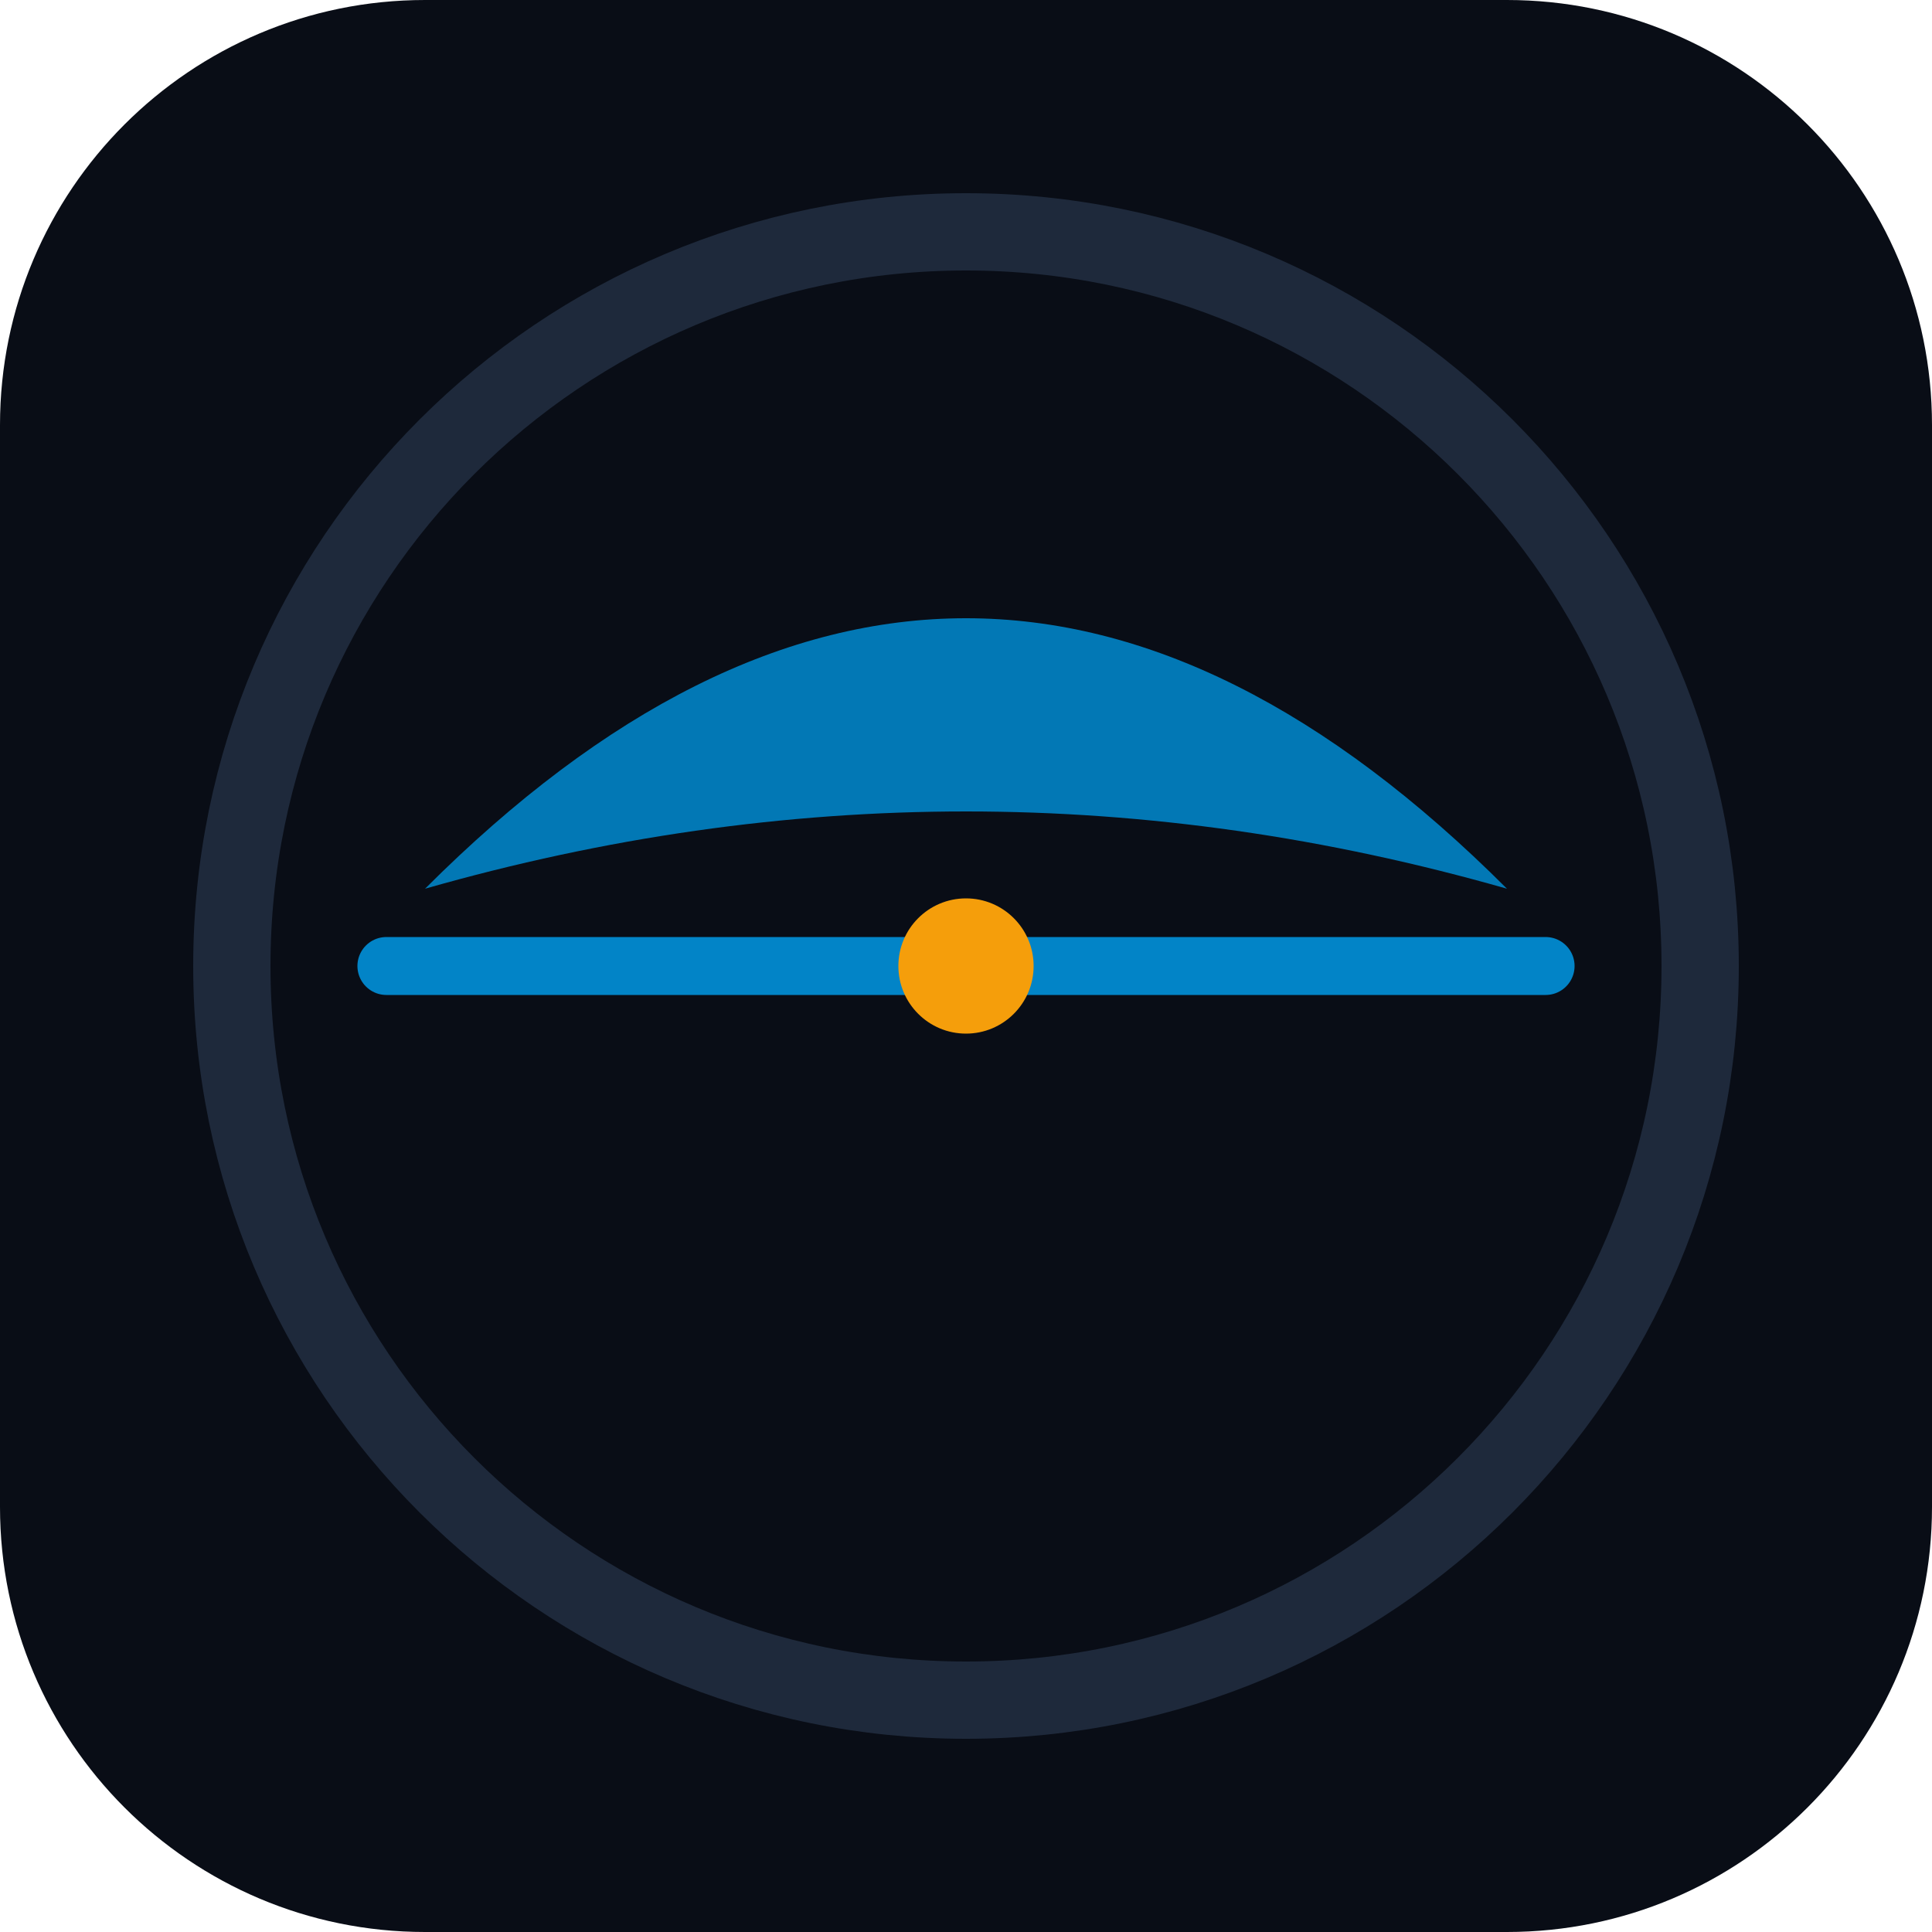
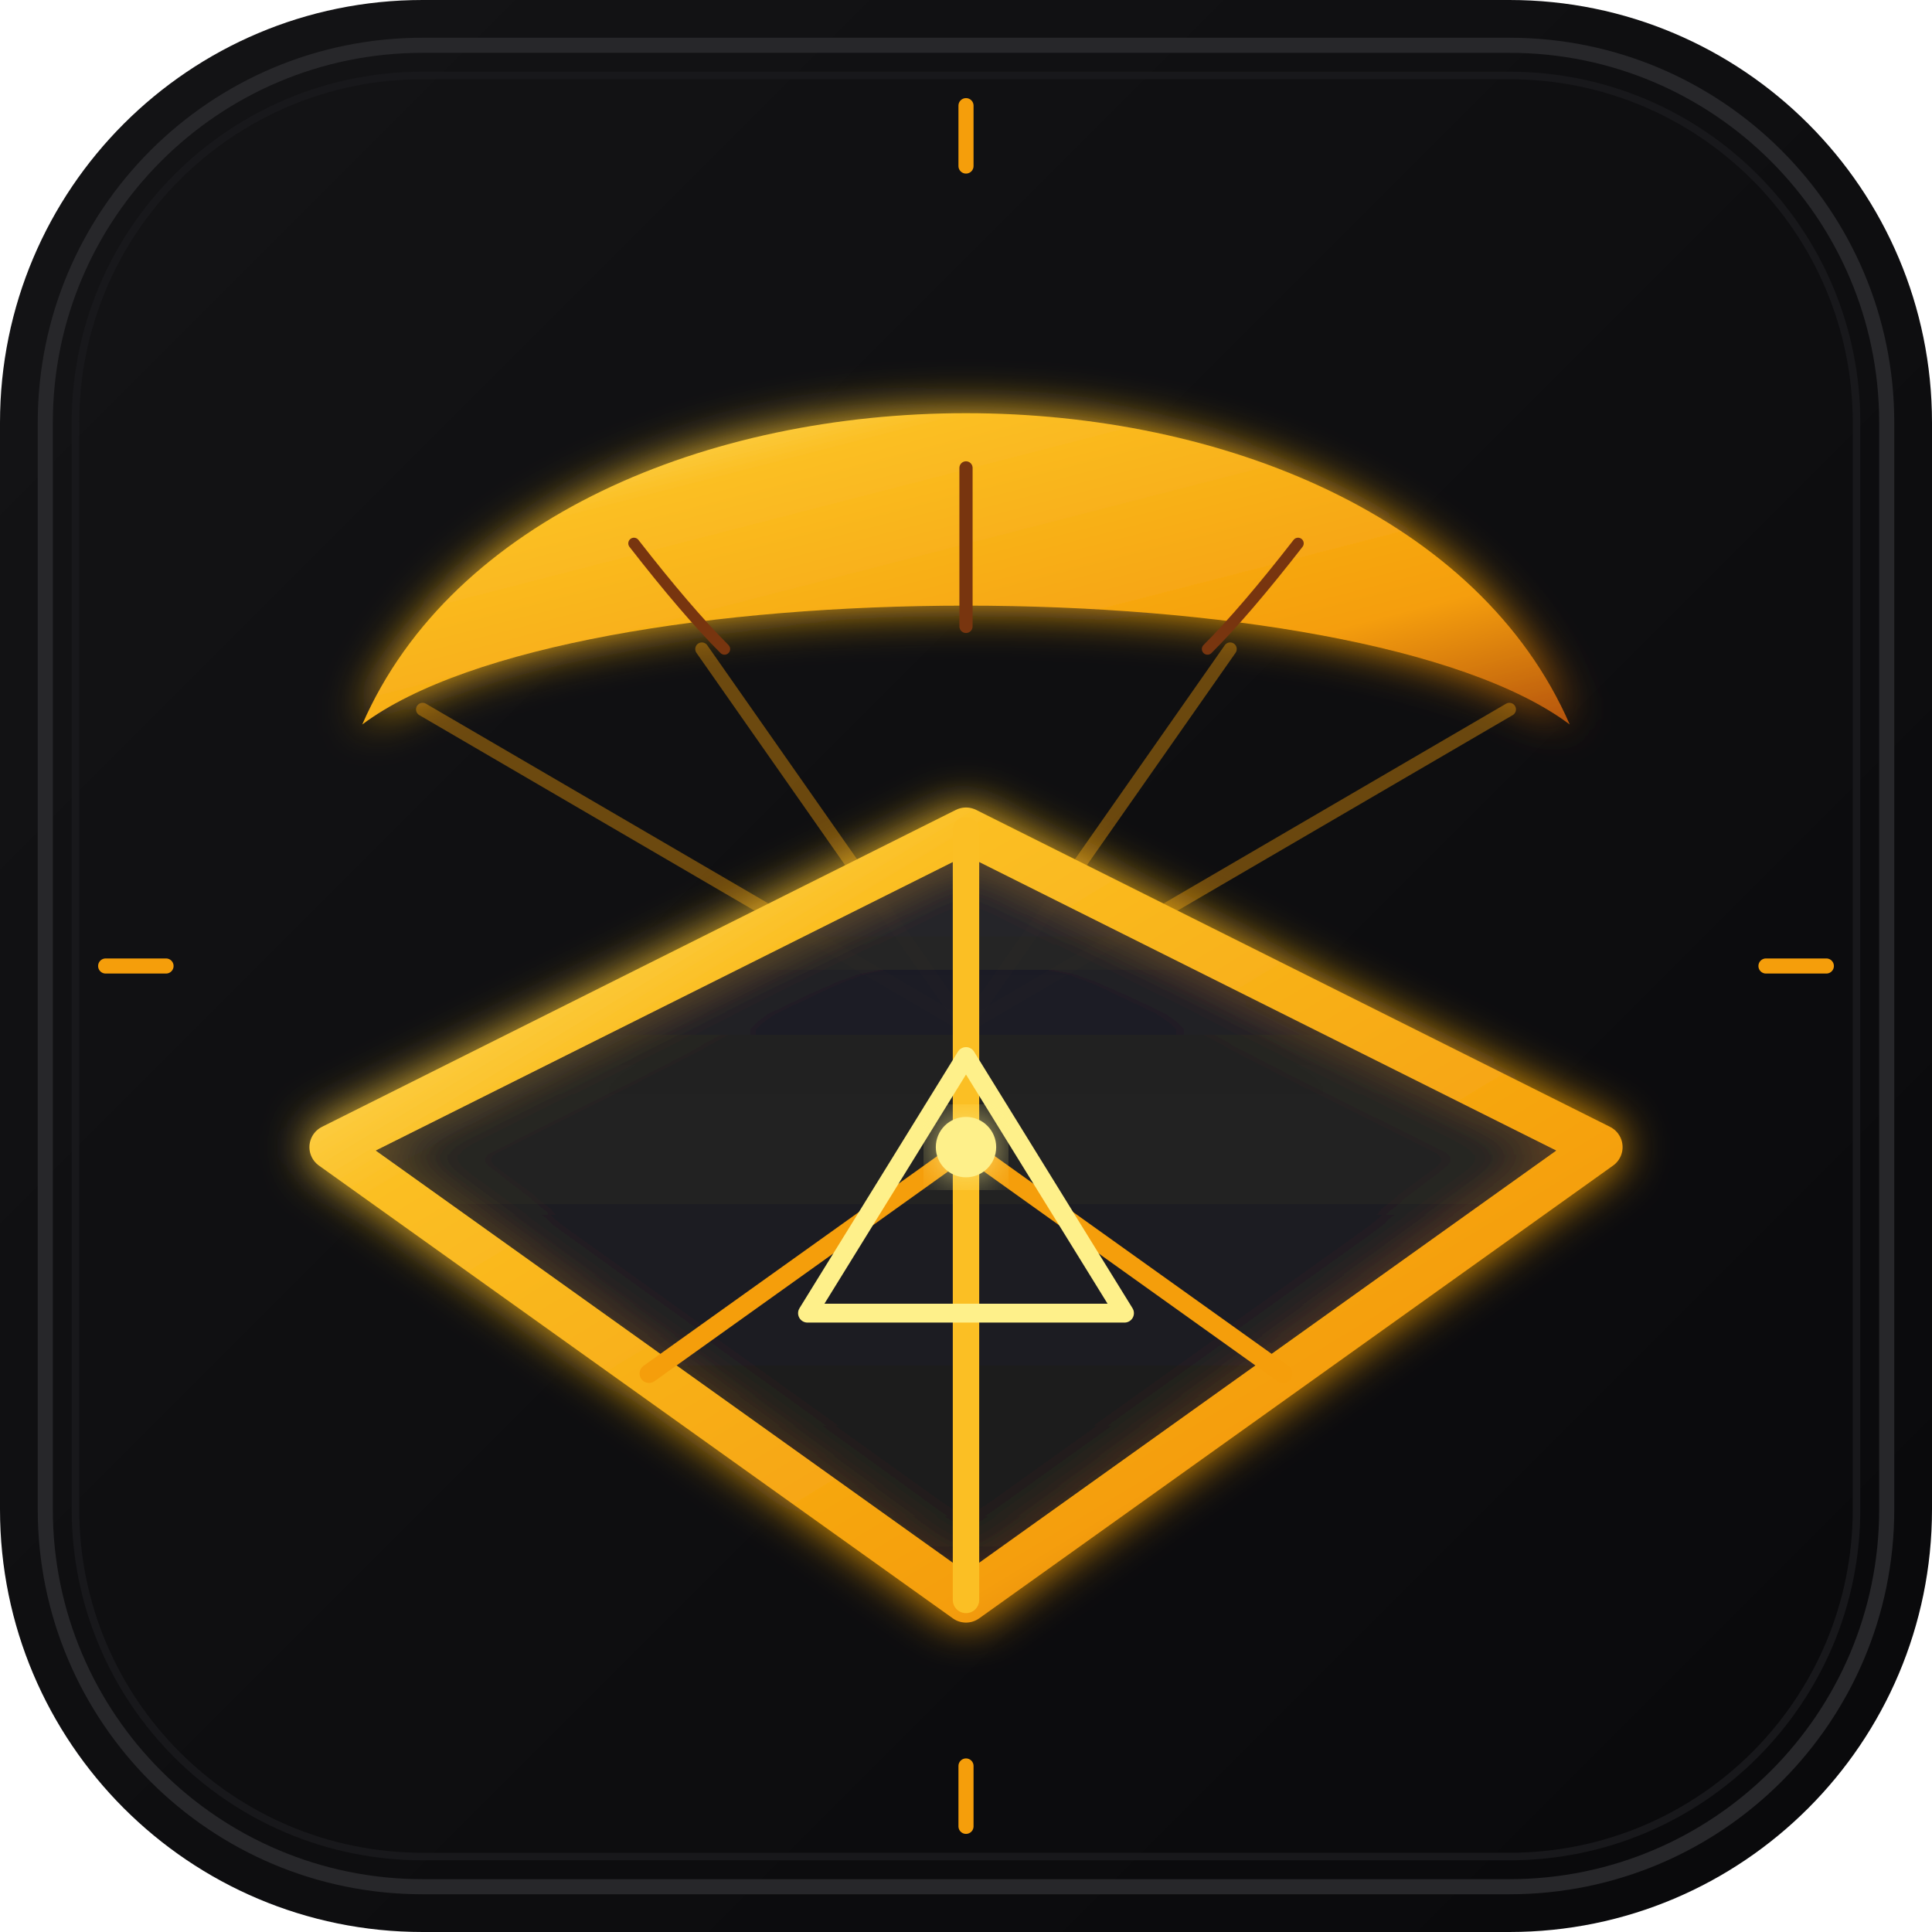
- <svg xmlns="http://www.w3.org/2000/svg" viewBox="0 0 100 100" fill="none">
-   <rect width="100" height="100" rx="22" fill="#090d16" />
-   <circle cx="50" cy="50" r="38" stroke="#1e293b" stroke-width="4" />
-   <line x1="20" y1="50" x2="80" y2="50" stroke="#0284c7" stroke-width="3" stroke-linecap="round" />
-   <path d="M22 46 Q 50 18 78 46 Q 50 38 22 46 Z" fill="#0284c7" fill-opacity="0.9" />
-   <circle cx="50" cy="50" r="3.5" fill="#f59e0b" />
+ <svg xmlns="http://www.w3.org/2000/svg" viewBox="0 0 512 512" fill="none">
+   <defs>
+     <linearGradient id="bgGrad" x1="0%" y1="0%" x2="100%" y2="100%">
+       <stop offset="0%" stop-color="#141416" />
+       <stop offset="100%" stop-color="#09090b" />
+     </linearGradient>
+     <linearGradient id="amberPrimary" x1="0%" y1="0%" x2="100%" y2="100%">
+       <stop offset="0%" stop-color="#fef08a" />
+       <stop offset="25%" stop-color="#fbbf24" />
+       <stop offset="75%" stop-color="#f59e0b" />
+       <stop offset="100%" stop-color="#b45309" />
+     </linearGradient>
+     <linearGradient id="deltaBody" x1="50%" y1="0%" x2="50%" y2="100%">
+       <stop offset="0%" stop-color="#27272a" stop-opacity="0.85" />
+       <stop offset="100%" stop-color="#18181b" stop-opacity="0.95" />
+     </linearGradient>
+     <filter id="amberGlow" x="-20%" y="-20%" width="140%" height="140%">
+       <feGaussianBlur stdDeviation="6" result="blur" />
+       <feComposite in="SourceGraphic" in2="blur" operator="over" />
+     </filter>
+   </defs>
+   <rect width="512" height="512" rx="112" fill="url(#bgGrad)" />
+   <rect x="12" y="12" width="488" height="488" rx="100" stroke="#27272a" stroke-width="4" />
+   <rect x="20" y="20" width="472" height="472" rx="92" stroke="#18181b" stroke-width="2" />
+   <line x1="256" y1="28" x2="256" y2="44" stroke="#f59e0b" stroke-width="4" stroke-linecap="round" />
+   <line x1="256" y1="468" x2="256" y2="484" stroke="#f59e0b" stroke-width="4" stroke-linecap="round" />
+   <line x1="28" y1="256" x2="44" y2="256" stroke="#f59e0b" stroke-width="4" stroke-linecap="round" />
+   <line x1="468" y1="256" x2="484" y2="256" stroke="#f59e0b" stroke-width="4" stroke-linecap="round" />
+   <path d="M 96 192 C 144 82, 368 82, 416 192 C 360 150, 152 150, 96 192 Z" fill="url(#amberPrimary)" filter="url(#amberGlow)" />
+   <path d="M 168 144 Q 182 162 192 172" stroke="#78350f" stroke-width="3" stroke-linecap="round" />
+   <path d="M 256 124 L 256 166" stroke="#78350f" stroke-width="3.5" stroke-linecap="round" />
+   <path d="M 344 144 Q 330 162 320 172" stroke="#78350f" stroke-width="3" stroke-linecap="round" />
+   <line x1="112" y1="188" x2="256" y2="272" stroke="#f59e0b" stroke-width="3.5" stroke-opacity="0.4" stroke-linecap="round" />
+   <line x1="186" y1="172" x2="256" y2="272" stroke="#f59e0b" stroke-width="3.5" stroke-opacity="0.4" stroke-linecap="round" />
+   <line x1="326" y1="172" x2="256" y2="272" stroke="#f59e0b" stroke-width="3.5" stroke-opacity="0.4" stroke-linecap="round" />
+   <line x1="400" y1="188" x2="256" y2="272" stroke="#f59e0b" stroke-width="3.5" stroke-opacity="0.4" stroke-linecap="round" />
+   <polygon points="256,220 424,304 256,424 88,304" fill="url(#deltaBody)" stroke="url(#amberPrimary)" stroke-width="12" stroke-linejoin="round" filter="url(#amberGlow)" />
+   <line x1="256" y1="220" x2="256" y2="424" stroke="#fbbf24" stroke-width="7" stroke-linecap="round" />
+   <line x1="172" y1="364" x2="256" y2="304" stroke="#f59e0b" stroke-width="5" stroke-linecap="round" />
+   <line x1="340" y1="364" x2="256" y2="304" stroke="#f59e0b" stroke-width="5" stroke-linecap="round" />
+   <polygon points="256,280 298,348 214,348" fill="none" stroke="#fef08a" stroke-width="5" stroke-linejoin="round" />
+   <circle cx="256" cy="304" r="8" fill="#fef08a" filter="url(#amberGlow)" />
</svg>
